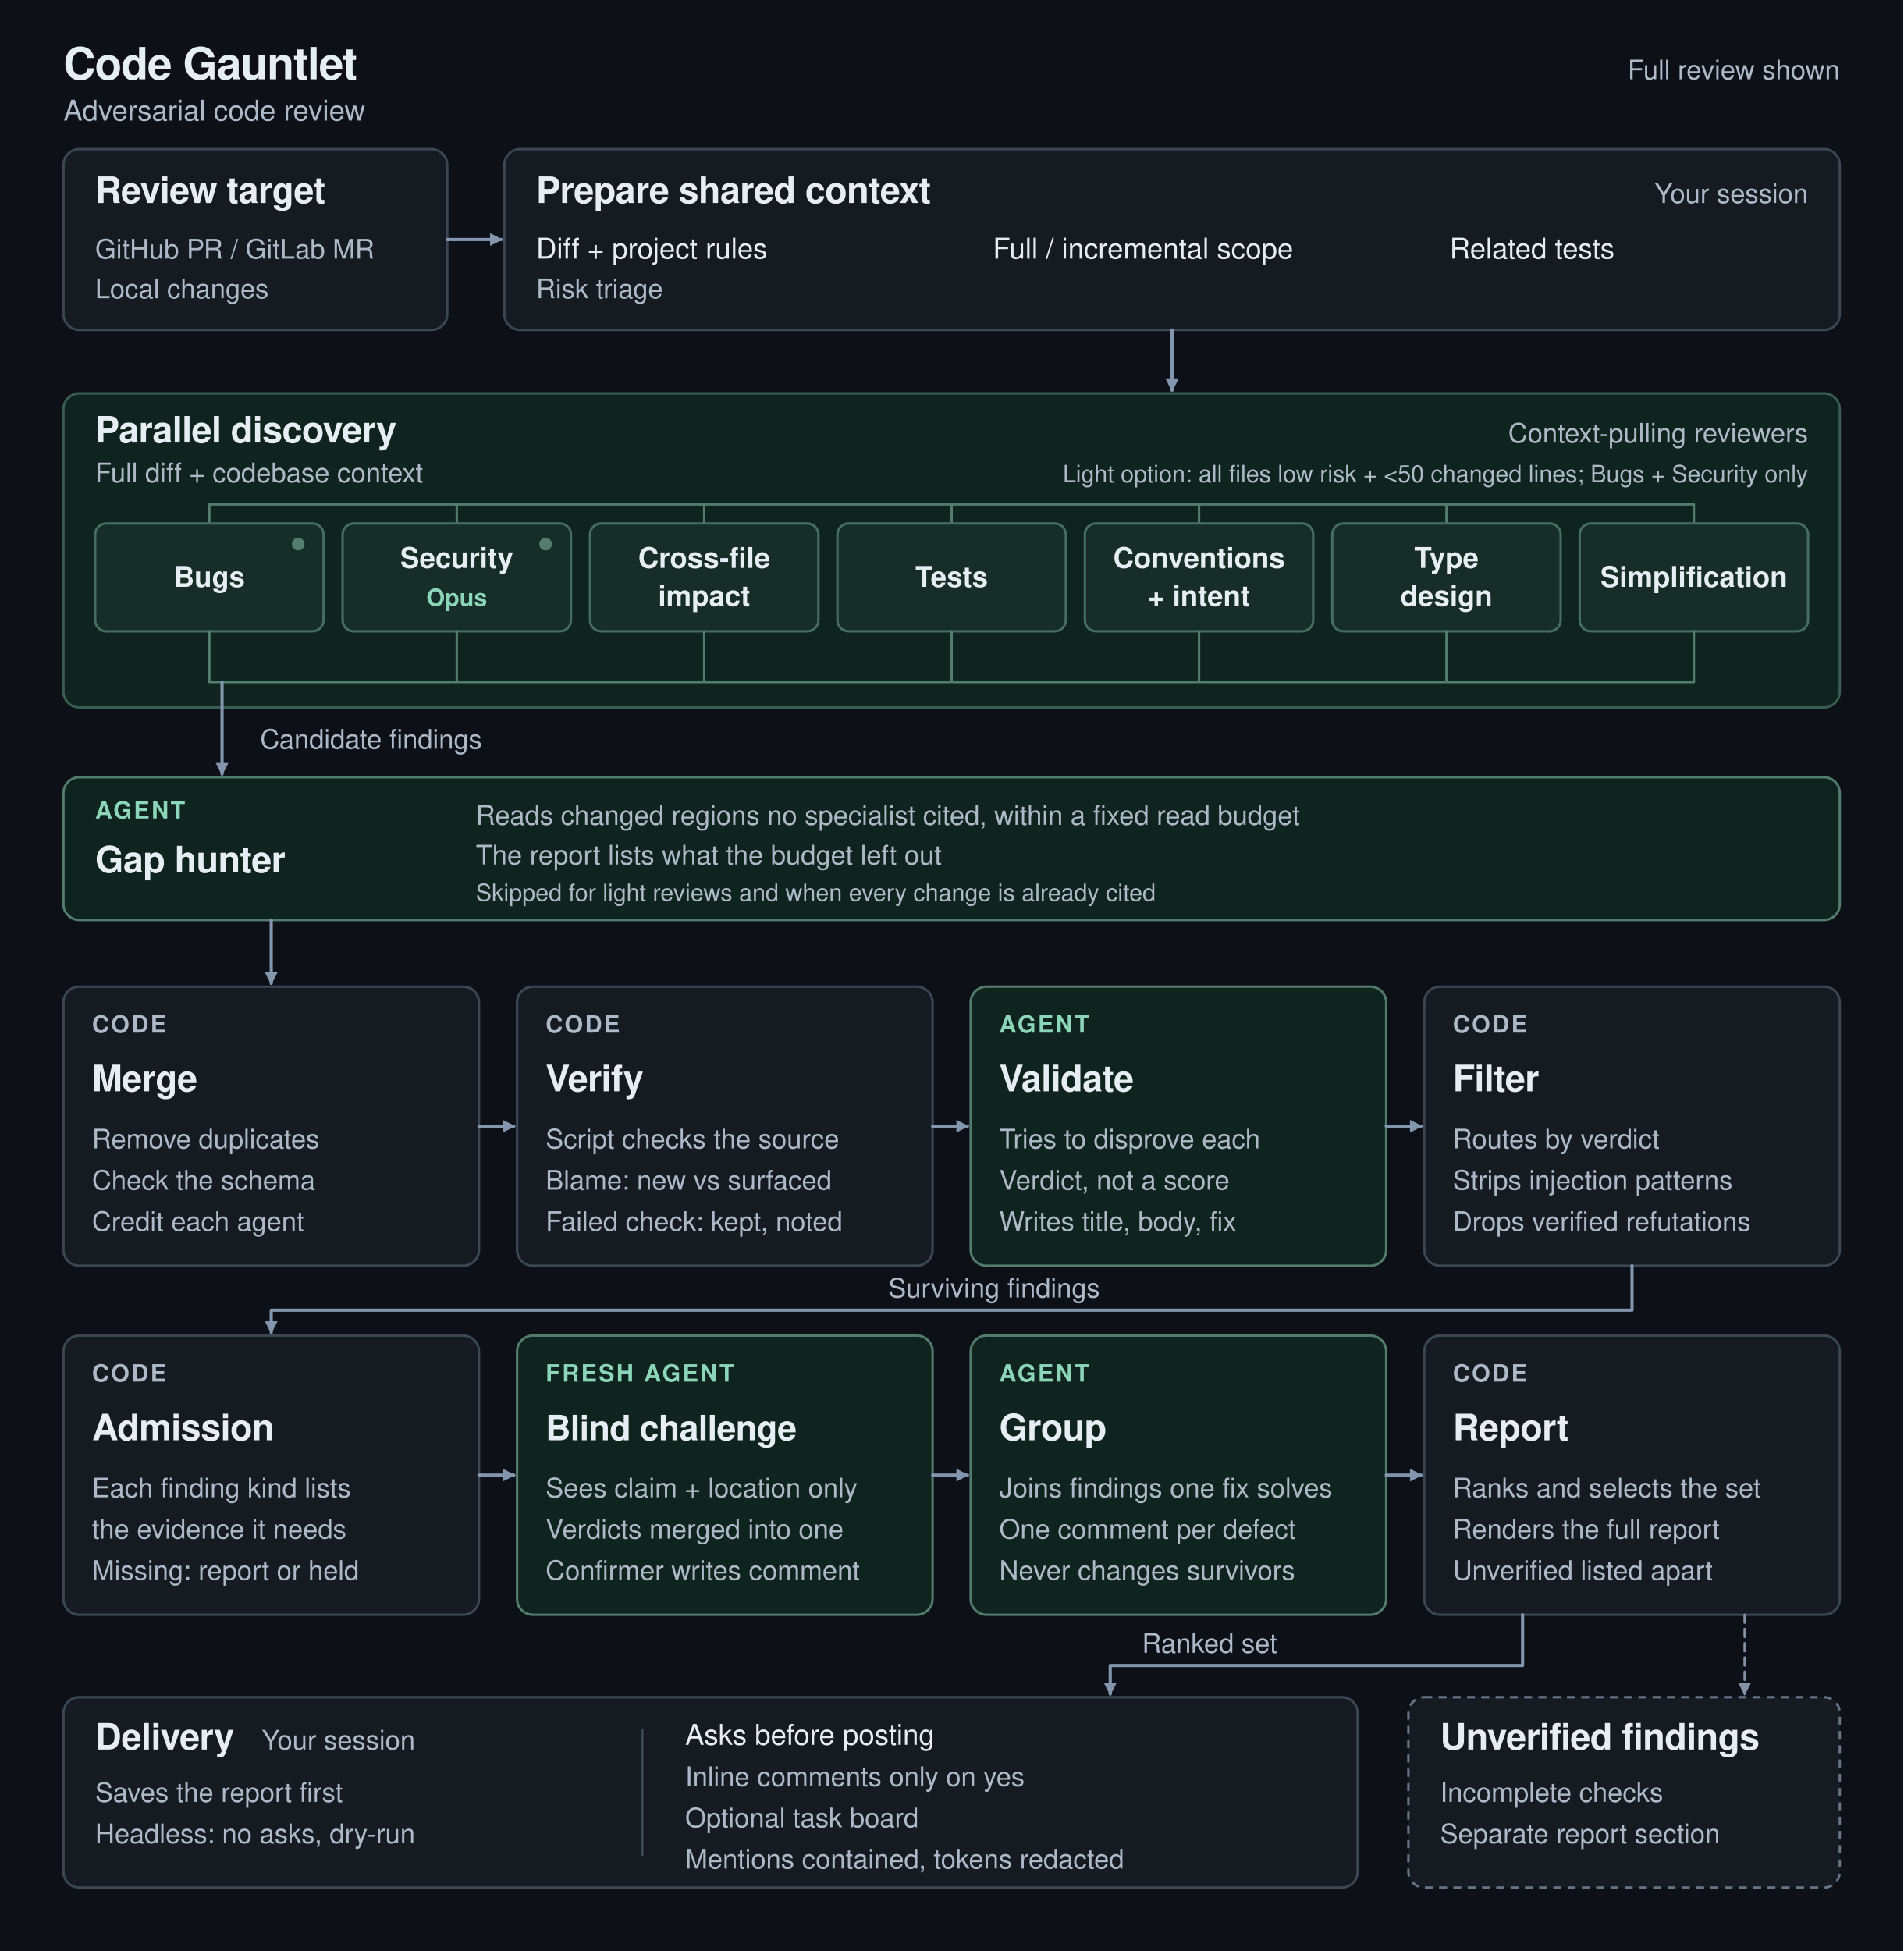
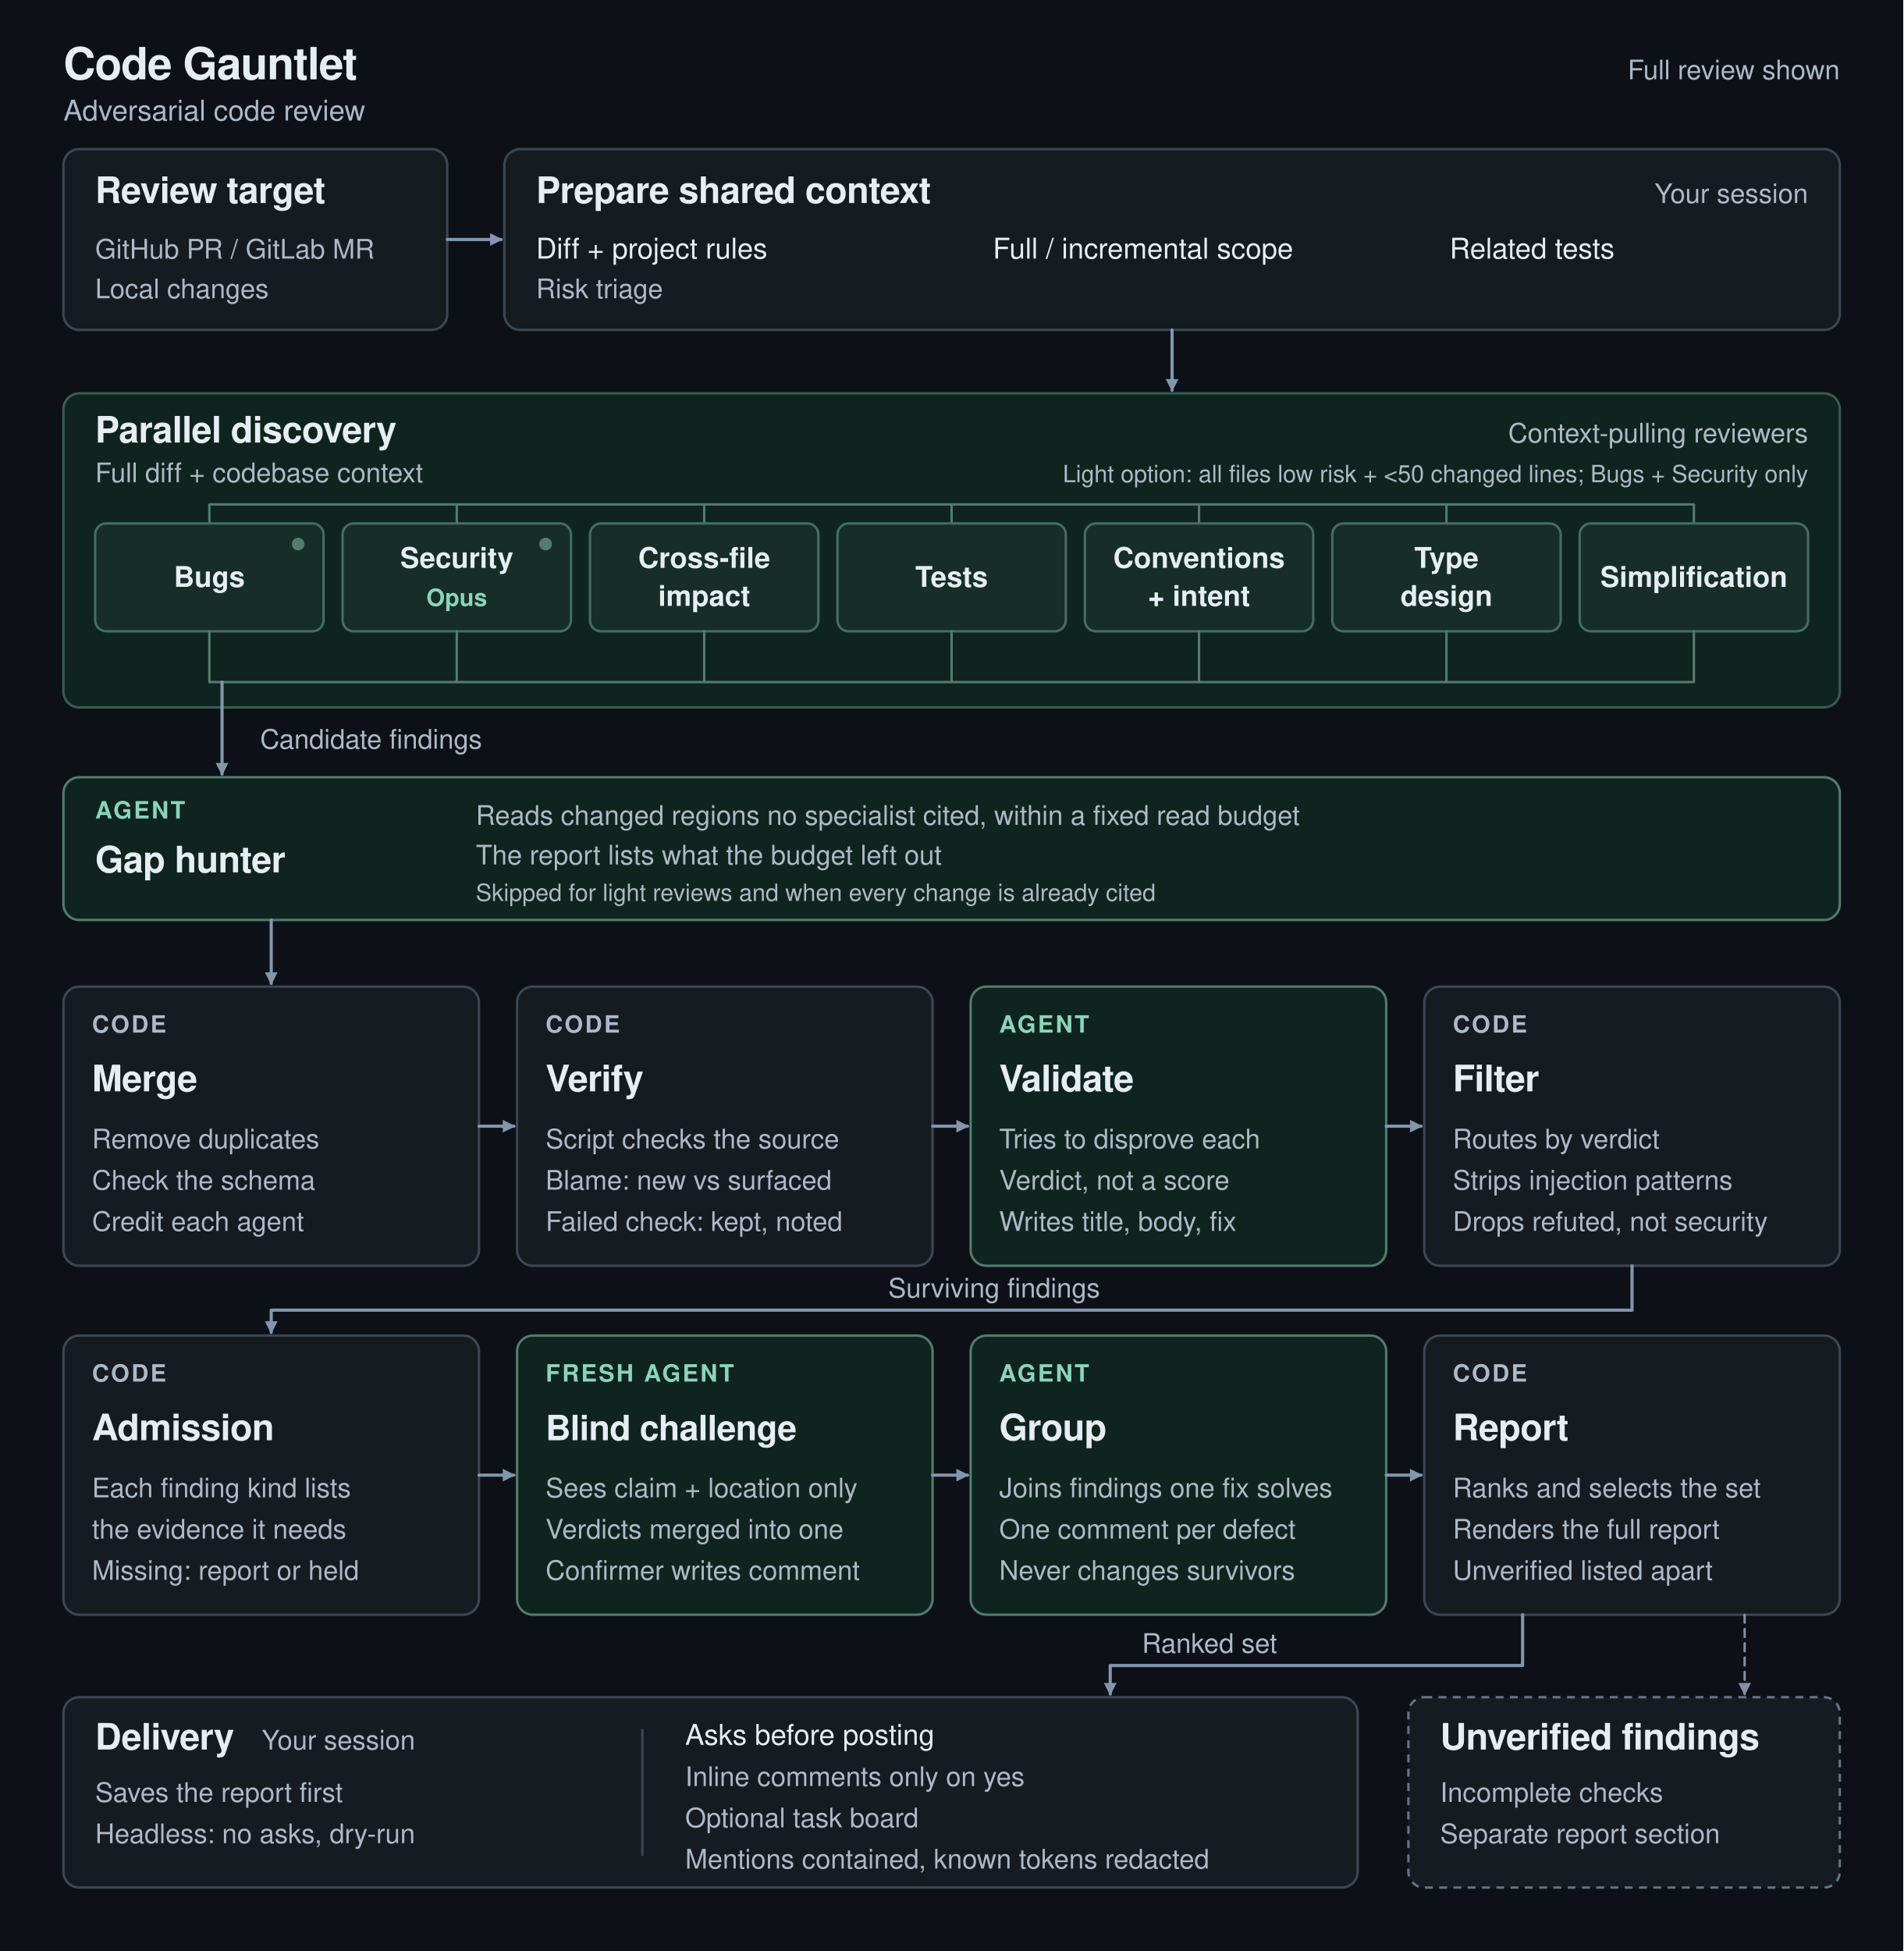
<svg xmlns="http://www.w3.org/2000/svg" width="1200" height="1230" viewBox="0 0 1200 1230" role="img" aria-labelledby="pipeline-title pipeline-desc">
  <defs>
    <style>
      text { font-family: -apple-system, BlinkMacSystemFont, "Segoe UI", Helvetica, Arial, sans-serif; font-size: 18px; fill: #e6edf3; }
      .page { fill: #0d1117; }
      .panel { fill: #161b22; stroke: #3d4754; stroke-width: 1.5; }
      .agent-panel { fill: #10241f; stroke: #385d51; stroke-width: 1.5; }
      .agent-node { fill: #162e27; stroke: #466e60; stroke-width: 1.5; }
      .agent-stage { fill: #10241f; stroke: #527d6c; stroke-width: 1.5; }
      .unverified-panel { fill: #161b22; stroke: #657486; stroke-width: 1.5; stroke-dasharray: 5 4; }
      .title { font-size: 28px; font-weight: 650; letter-spacing: -0.5px; }
      .section { font-size: 23px; font-weight: 650; letter-spacing: -0.3px; }
      .stage-title { font-size: 23px; font-weight: 650; letter-spacing: -0.3px; }
      .challenge-title { font-size: 22px; font-weight: 650; letter-spacing: -0.3px; }
      .reviewer { font-size: 18px; font-weight: 600; text-anchor: middle; }
      .detail { font-size: 17px; fill: #adb9c7; }
      .light-note { font-size: 15px; fill: #adb9c7; }
      .light-mark { fill: #527d6c; }
      .muted { fill: #adb9c7; }
      .kind { font-size: 15px; font-weight: 650; letter-spacing: 1.2px; fill: #adb9c7; }
      .agent-kind { font-size: 15px; font-weight: 650; letter-spacing: 1.2px; fill: #8bd5b9; }
      .model { font-size: 15px; font-weight: 600; text-anchor: middle; fill: #8bd5b9; }
      .flow { fill: none; stroke: #8296ae; stroke-width: 2; stroke-linecap: round; stroke-linejoin: round; }
      .fan { fill: none; stroke: #527d6c; stroke-width: 1.5; stroke-linecap: round; stroke-linejoin: round; }
      .skipped { fill: none; stroke: #8291a5; stroke-width: 1.5; stroke-dasharray: 5 4; stroke-linecap: round; stroke-linejoin: round; }
      .divider { stroke: #3d4754; stroke-width: 1.5; }
      .arrow { fill: #8296ae; }
      .skip-arrow { fill: #8291a5; }
    </style>
    <marker id="arrow" viewBox="0 0 8 8" refX="7" refY="4" markerWidth="8" markerHeight="8" markerUnits="userSpaceOnUse" orient="auto">
      <path class="arrow" d="M0 0 L8 4 L0 8 Z" />
    </marker>
    <marker id="skip-arrow" viewBox="0 0 8 8" refX="7" refY="4" markerWidth="8" markerHeight="8" markerUnits="userSpaceOnUse" orient="auto">
      <path class="skip-arrow" d="M0 0 L8 4 L0 8 Z" />
    </marker>
  </defs>
  <rect class="page" width="1200" height="1230" />
  <text class="title" x="40" y="50">Code Gauntlet</text>
  <text class="muted" x="40" y="76">Adversarial code review</text>
  <text class="detail" x="1160" y="50" text-anchor="end">Full review shown</text>
  <rect class="panel" x="40" y="94" width="242" height="114" rx="10" />
  <text class="section" x="60" y="128">Review target</text>
  <text class="detail" x="60" y="163">GitHub PR / GitLab MR</text>
  <text class="detail" x="60" y="188">Local changes</text>
  <path class="flow" d="M282 151 H316" marker-end="url(#arrow)" />
  <rect class="panel" x="318" y="94" width="842" height="114" rx="10" />
  <text class="section" x="338" y="128">Prepare shared context</text>
  <text class="detail" x="1140" y="128" text-anchor="end">Your session</text>
  <text x="338" y="163">Diff + project rules</text>
  <text class="detail" x="338" y="188">Risk triage</text>
  <text x="626" y="163">Full / incremental scope</text>
  <text x="914" y="163">Related tests</text>
  <path class="flow" d="M739 208 V246" marker-end="url(#arrow)" />
  <rect class="agent-panel" x="40" y="248" width="1120" height="198" rx="10" />
  <text class="section" x="60" y="279">Parallel discovery</text>
  <text class="detail" x="60" y="304">Full diff + codebase context</text>
  <text class="detail" x="1140" y="279" text-anchor="end">Context-pulling reviewers</text>
  <text class="light-note" x="1140" y="304" text-anchor="end">Light option: all files low risk + &lt;50 changed lines; Bugs + Security only</text>
  <path class="fan" d="M132 330 V318 H1068 V330 M288 318 V330 M444 318 V330 M600 318 V330 M756 318 V330 M912 318 V330" />
  <rect class="agent-node" x="60" y="330" width="144" height="68" rx="7" />
  <circle class="light-mark" cx="188" cy="343" r="4" />
  <text class="reviewer" x="132" y="370">Bugs</text>
  <rect class="agent-node" x="216" y="330" width="144" height="68" rx="7" />
  <circle class="light-mark" cx="344" cy="343" r="4" />
  <text class="reviewer" x="288" y="358">Security</text>
  <text class="model" x="288" y="382">Opus</text>
  <rect class="agent-node" x="372" y="330" width="144" height="68" rx="7" />
  <text class="reviewer" x="444" y="358">Cross-file</text>
  <text class="reviewer" x="444" y="382">impact</text>
  <rect class="agent-node" x="528" y="330" width="144" height="68" rx="7" />
  <text class="reviewer" x="600" y="370">Tests</text>
  <rect class="agent-node" x="684" y="330" width="144" height="68" rx="7" />
  <text class="reviewer" x="756" y="358">Conventions</text>
  <text class="reviewer" x="756" y="382">+ intent</text>
  <rect class="agent-node" x="840" y="330" width="144" height="68" rx="7" />
  <text class="reviewer" x="912" y="358">Type</text>
  <text class="reviewer" x="912" y="382">design</text>
  <rect class="agent-node" x="996" y="330" width="144" height="68" rx="7" />
  <text class="reviewer" x="1068" y="370">Simplification</text>
  <path class="fan" d="M132 398 V430 H1068 V398 M288 398 V430 M444 398 V430 M600 398 V430 M756 398 V430 M912 398 V430" />
  <path class="flow" d="M140 430 V488" marker-end="url(#arrow)" />
  <text class="detail" x="164" y="472">Candidate findings</text>
  <rect class="agent-stage" x="40" y="490" width="1120" height="90" rx="10" />
  <text class="agent-kind" x="60" y="516">AGENT</text>
  <text class="stage-title" x="60" y="550">Gap hunter</text>
  <text class="detail" x="300" y="520">Reads changed regions no specialist cited, within a fixed read budget</text>
  <text class="detail" x="300" y="545">The report lists what the budget left out</text>
  <text class="light-note" x="300" y="568">Skipped for light reviews and when every change is already cited</text>
  <path class="flow" d="M171 580 V620" marker-end="url(#arrow)" />
  <rect class="panel" x="40" y="622" width="262" height="176" rx="10" />
  <text class="kind" x="58" y="651">CODE</text>
  <text class="stage-title" x="58" y="688">Merge</text>
  <text class="detail" x="58" y="724">Remove duplicates</text>
  <text class="detail" x="58" y="750">Check the schema</text>
  <text class="detail" x="58" y="776">Credit each agent</text>
  <path class="flow" d="M302 710 H324" marker-end="url(#arrow)" />
  <rect class="panel" x="326" y="622" width="262" height="176" rx="10" />
  <text class="kind" x="344" y="651">CODE</text>
  <text class="stage-title" x="344" y="688">Verify</text>
  <text class="detail" x="344" y="724">Script checks the source</text>
  <text class="detail" x="344" y="750">Blame: new vs surfaced</text>
  <text class="detail" x="344" y="776">Failed check: kept, noted</text>
  <path class="flow" d="M588 710 H610" marker-end="url(#arrow)" />
  <rect class="agent-stage" x="612" y="622" width="262" height="176" rx="10" />
  <text class="agent-kind" x="630" y="651">AGENT</text>
  <text class="stage-title" x="630" y="688">Validate</text>
  <text class="detail" x="630" y="724">Tries to disprove each</text>
  <text class="detail" x="630" y="750">Verdict, not a score</text>
  <text class="detail" x="630" y="776">Writes title, body, fix</text>
  <path class="flow" d="M874 710 H896" marker-end="url(#arrow)" />
  <rect class="panel" x="898" y="622" width="262" height="176" rx="10" />
  <text class="kind" x="916" y="651">CODE</text>
  <text class="stage-title" x="916" y="688">Filter</text>
  <text class="detail" x="916" y="724">Routes by verdict</text>
  <text class="detail" x="916" y="750">Strips injection patterns</text>
-   <text class="detail" x="916" y="776">Drops verified refutations</text>
+   <text class="detail" x="916" y="776">Drops refuted, not security</text>
  <path class="flow" d="M1029 798 V826 H171 V840" marker-end="url(#arrow)" />
  <text class="detail" x="560" y="818">Surviving findings</text>
  <rect class="panel" x="40" y="842" width="262" height="176" rx="10" />
  <text class="kind" x="58" y="871">CODE</text>
  <text class="stage-title" x="58" y="908">Admission</text>
  <text class="detail" x="58" y="944">Each finding kind lists</text>
  <text class="detail" x="58" y="970">the evidence it needs</text>
  <text class="detail" x="58" y="996">Missing: report or held</text>
  <path class="flow" d="M302 930 H324" marker-end="url(#arrow)" />
  <rect class="agent-stage" x="326" y="842" width="262" height="176" rx="10" />
  <text class="agent-kind" x="344" y="871">FRESH AGENT</text>
  <text class="challenge-title" x="344" y="908">Blind challenge</text>
  <text class="detail" x="344" y="944">Sees claim + location only</text>
  <text class="detail" x="344" y="970">Verdicts merged into one</text>
  <text class="detail" x="344" y="996">Confirmer writes comment</text>
  <path class="flow" d="M588 930 H610" marker-end="url(#arrow)" />
  <rect class="agent-stage" x="612" y="842" width="262" height="176" rx="10" />
  <text class="agent-kind" x="630" y="871">AGENT</text>
  <text class="stage-title" x="630" y="908">Group</text>
  <text class="detail" x="630" y="944">Joins findings one fix solves</text>
  <text class="detail" x="630" y="970">One comment per defect</text>
  <text class="detail" x="630" y="996">Never changes survivors</text>
  <path class="flow" d="M874 930 H896" marker-end="url(#arrow)" />
  <rect class="panel" x="898" y="842" width="262" height="176" rx="10" />
  <text class="kind" x="916" y="871">CODE</text>
  <text class="stage-title" x="916" y="908">Report</text>
  <text class="detail" x="916" y="944">Ranks and selects the set</text>
  <text class="detail" x="916" y="970">Renders the full report</text>
  <text class="detail" x="916" y="996">Unverified listed apart</text>
  <path class="flow" d="M960 1018 V1050 H700 V1068" marker-end="url(#arrow)" />
  <text class="detail" x="720" y="1042">Ranked set</text>
  <path class="skipped" d="M1100 1018 V1068" marker-end="url(#skip-arrow)" />
  <rect class="panel" x="40" y="1070" width="816" height="120" rx="10" />
  <text class="section" x="60" y="1103">Delivery</text>
  <text class="detail" x="165" y="1103">Your session</text>
  <text class="detail" x="60" y="1136">Saves the report first</text>
  <text class="detail" x="60" y="1162">Headless: no asks, dry-run</text>
  <line class="divider" x1="405" x2="405" y1="1090" y2="1170" />
  <text x="432" y="1100">Asks before posting</text>
  <text class="detail" x="432" y="1126">Inline comments only on yes</text>
  <text class="detail" x="432" y="1152">Optional task board</text>
-   <text class="detail" x="432" y="1178">Mentions contained, tokens redacted</text>
+   <text class="detail" x="432" y="1178">Mentions contained, known tokens redacted</text>
  <rect class="unverified-panel" x="888" y="1070" width="272" height="120" rx="10" />
  <text class="section" x="908" y="1103">Unverified findings</text>
  <text class="detail" x="908" y="1136">Incomplete checks</text>
  <text class="detail" x="908" y="1162">Separate report section</text>
</svg>
